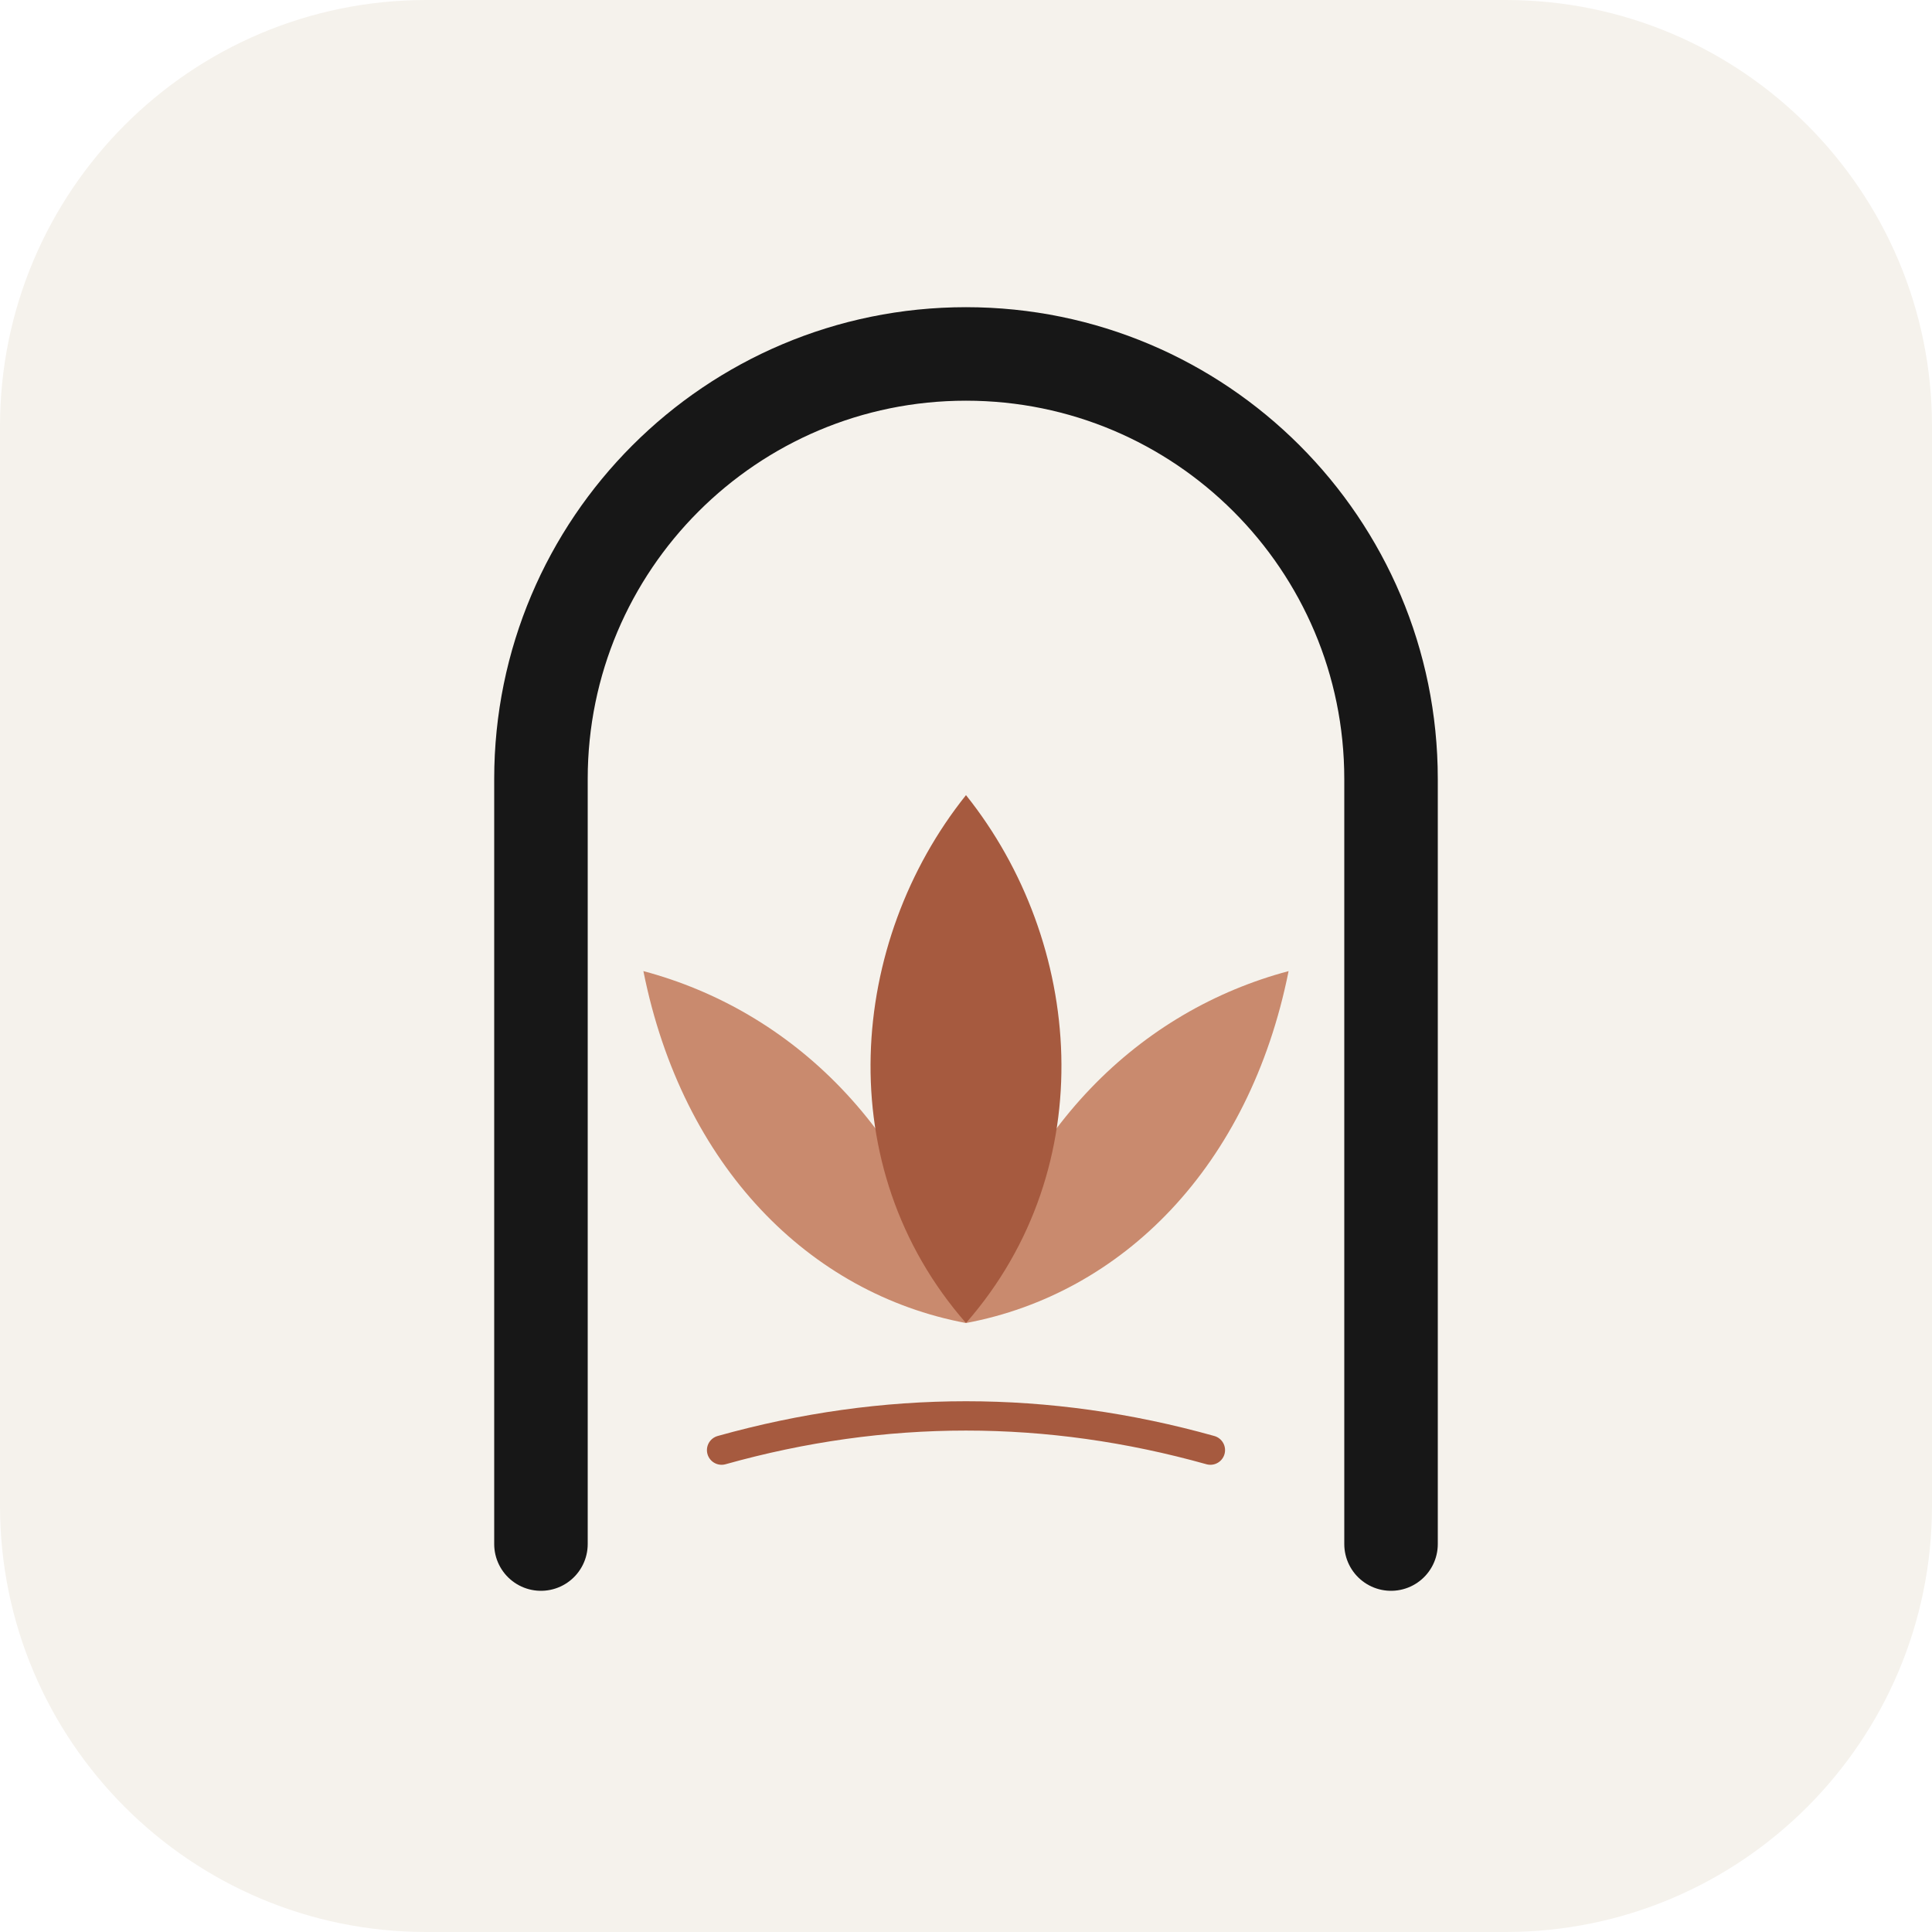
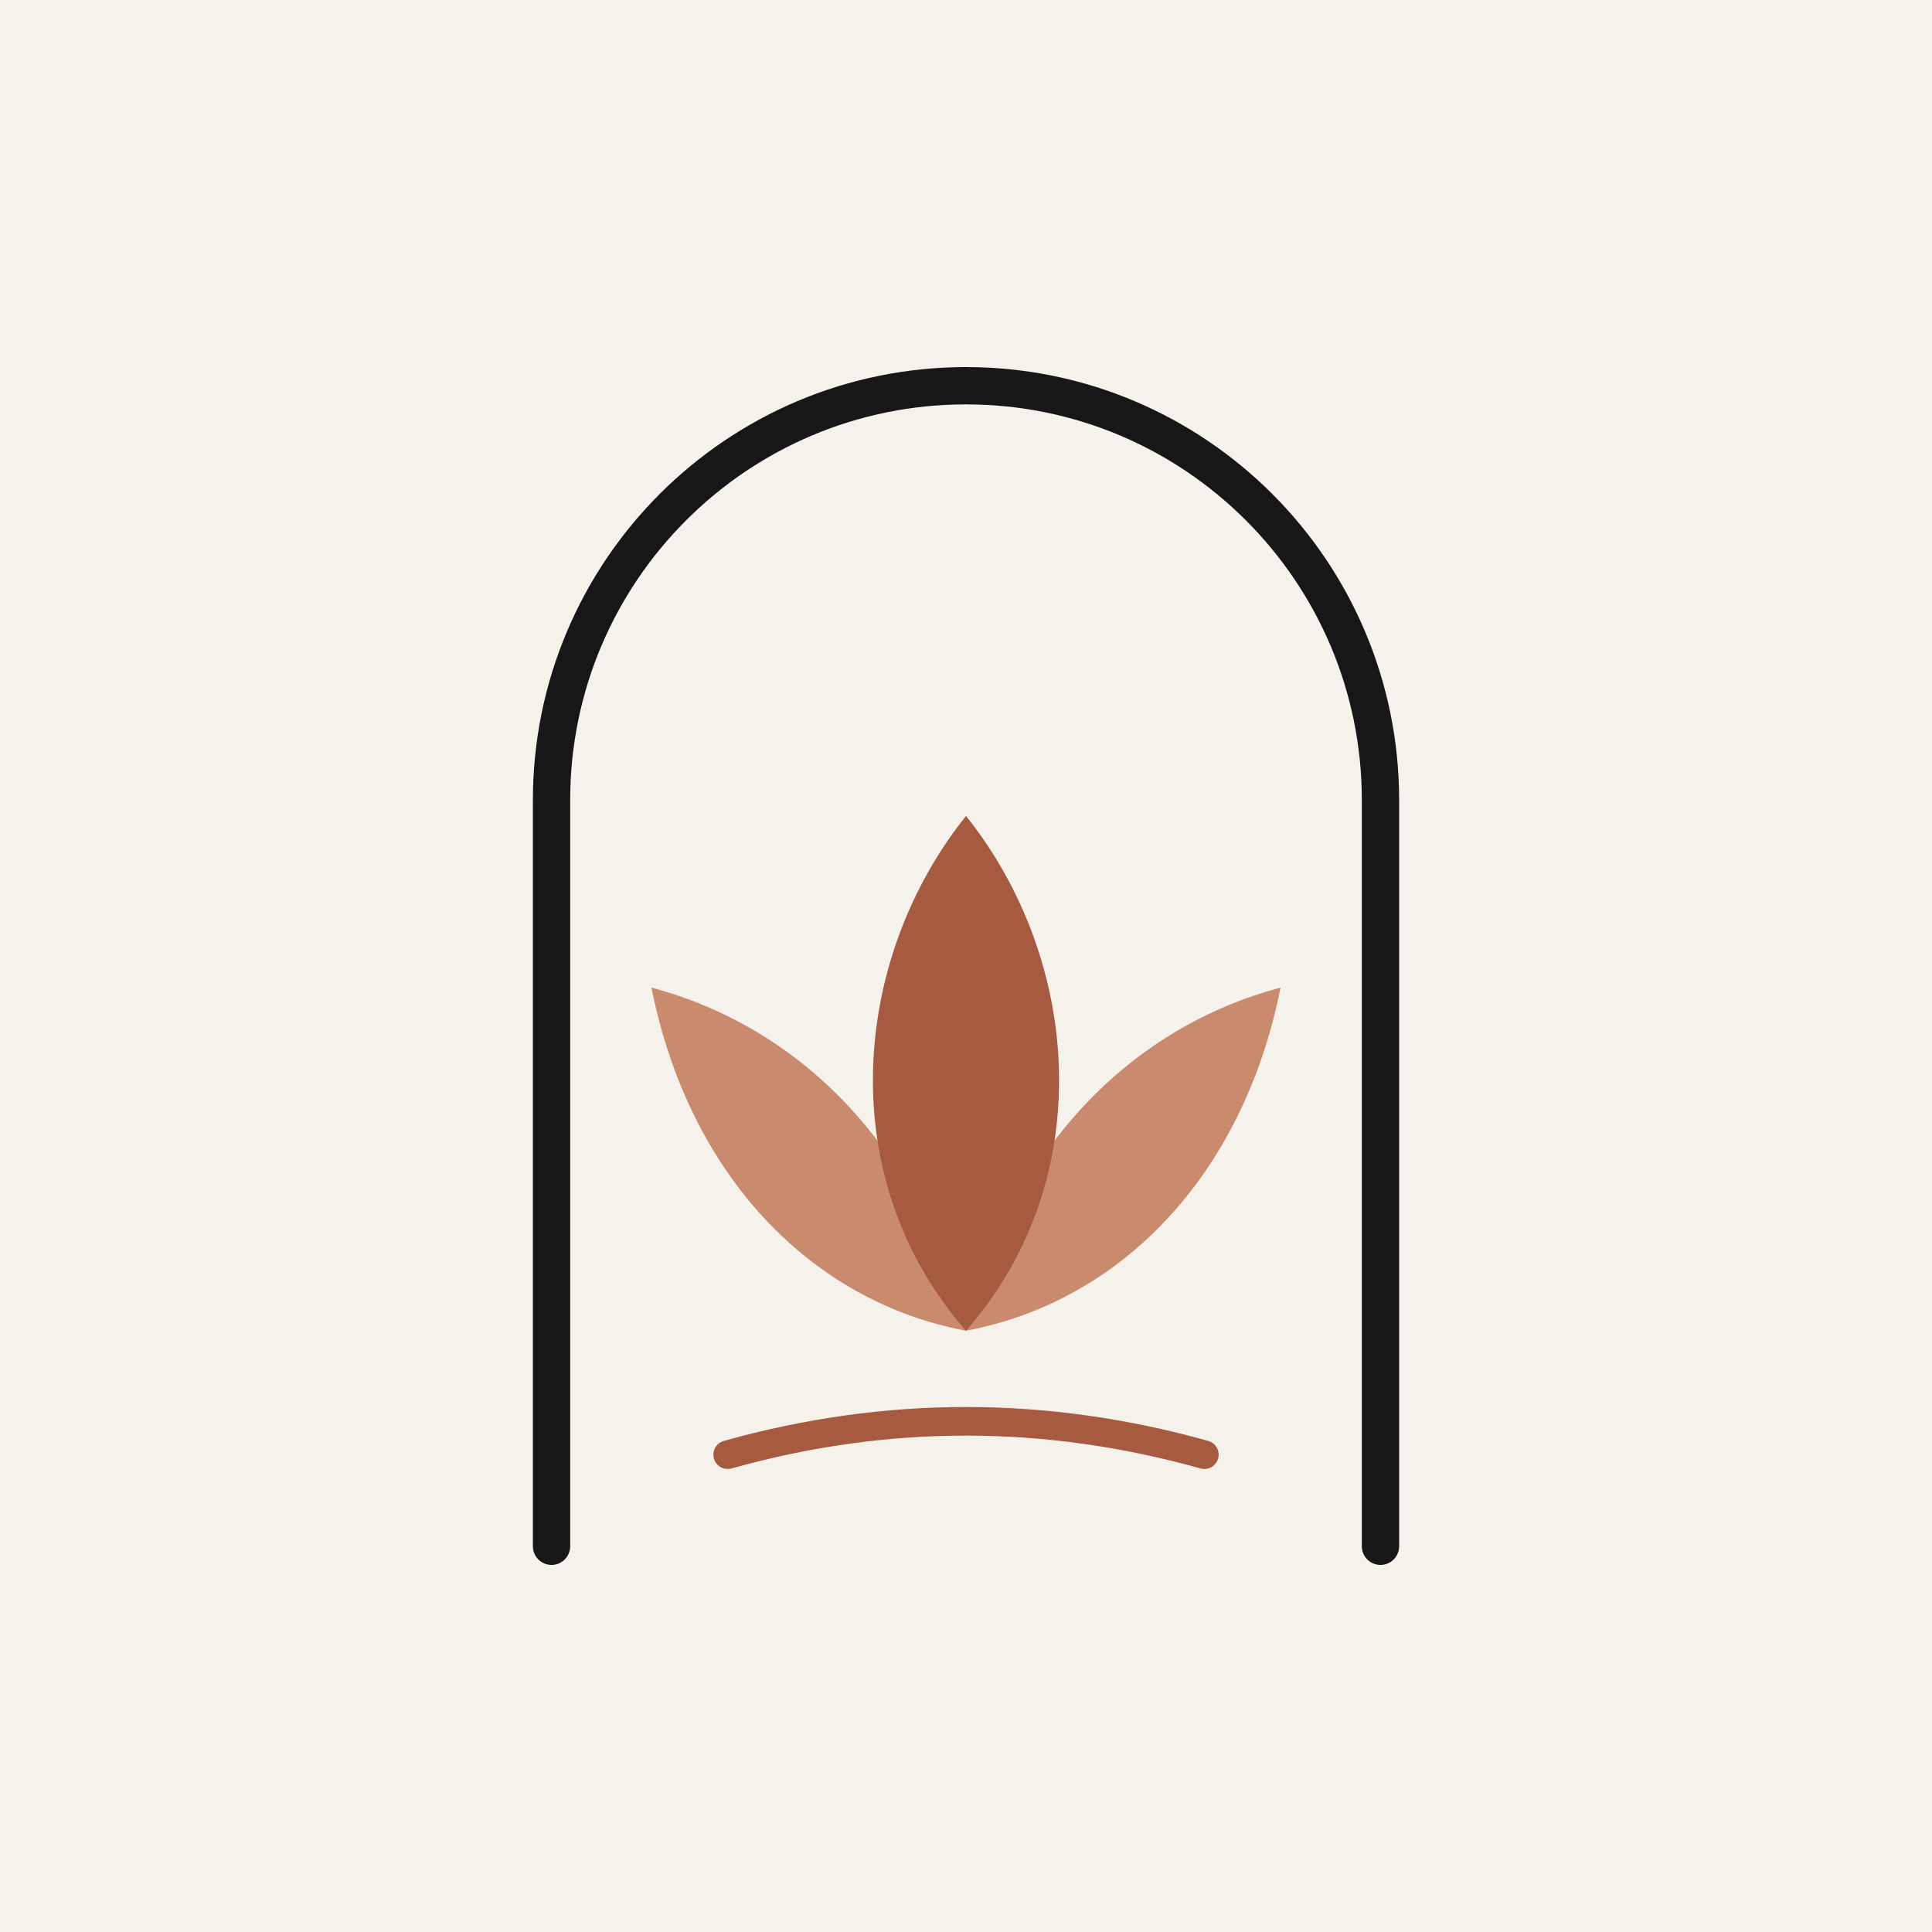
- <svg xmlns="http://www.w3.org/2000/svg" viewBox="0 0 512 512" width="512" height="512" role="img" aria-label="Supi Wall Art">
-   <rect width="512" height="512" rx="113" fill="#F5F2EC" />
-   <g transform="translate(120.83 71.27) scale(2.2528)">
-     <path d="M10 150V60a50 50 0 0 1 100 0v90" fill="none" stroke="#171717" stroke-width="11" stroke-linecap="round" />
+ <svg xmlns="http://www.w3.org/2000/svg" viewBox="0 0 1080 1080" width="1080" height="1080" role="img" aria-label="Supi Wall Art">
+   <rect width="1080" height="1080" fill="#F5F2EC" />
+   <g transform="translate(261.97 169.29) scale(4.6339)">
+     <path d="M10 150V60a50 50 0 0 1 100 0v90" fill="none" stroke="#171717" stroke-width="4.5" stroke-linecap="round" />
    <g transform="translate(60 124) scale(1.15) translate(-60 -124)">
      <path d="M60 124C44 121 31 108 27 88c15 4 28 16 33 36z" fill="#C98A6E" />
      <path d="M60 124c16-3 29-16 33-36-15 4-28 16-33 36z" fill="#C98A6E" />
      <path d="M60 70c12 15 14 38 0 54-14-16-12-39 0-54z" fill="#A65A3F" />
      <path d="M35 137q25-7 50 0" fill="none" stroke="#A65A3F" stroke-width="3" stroke-linecap="round" />
    </g>
  </g>
</svg>
